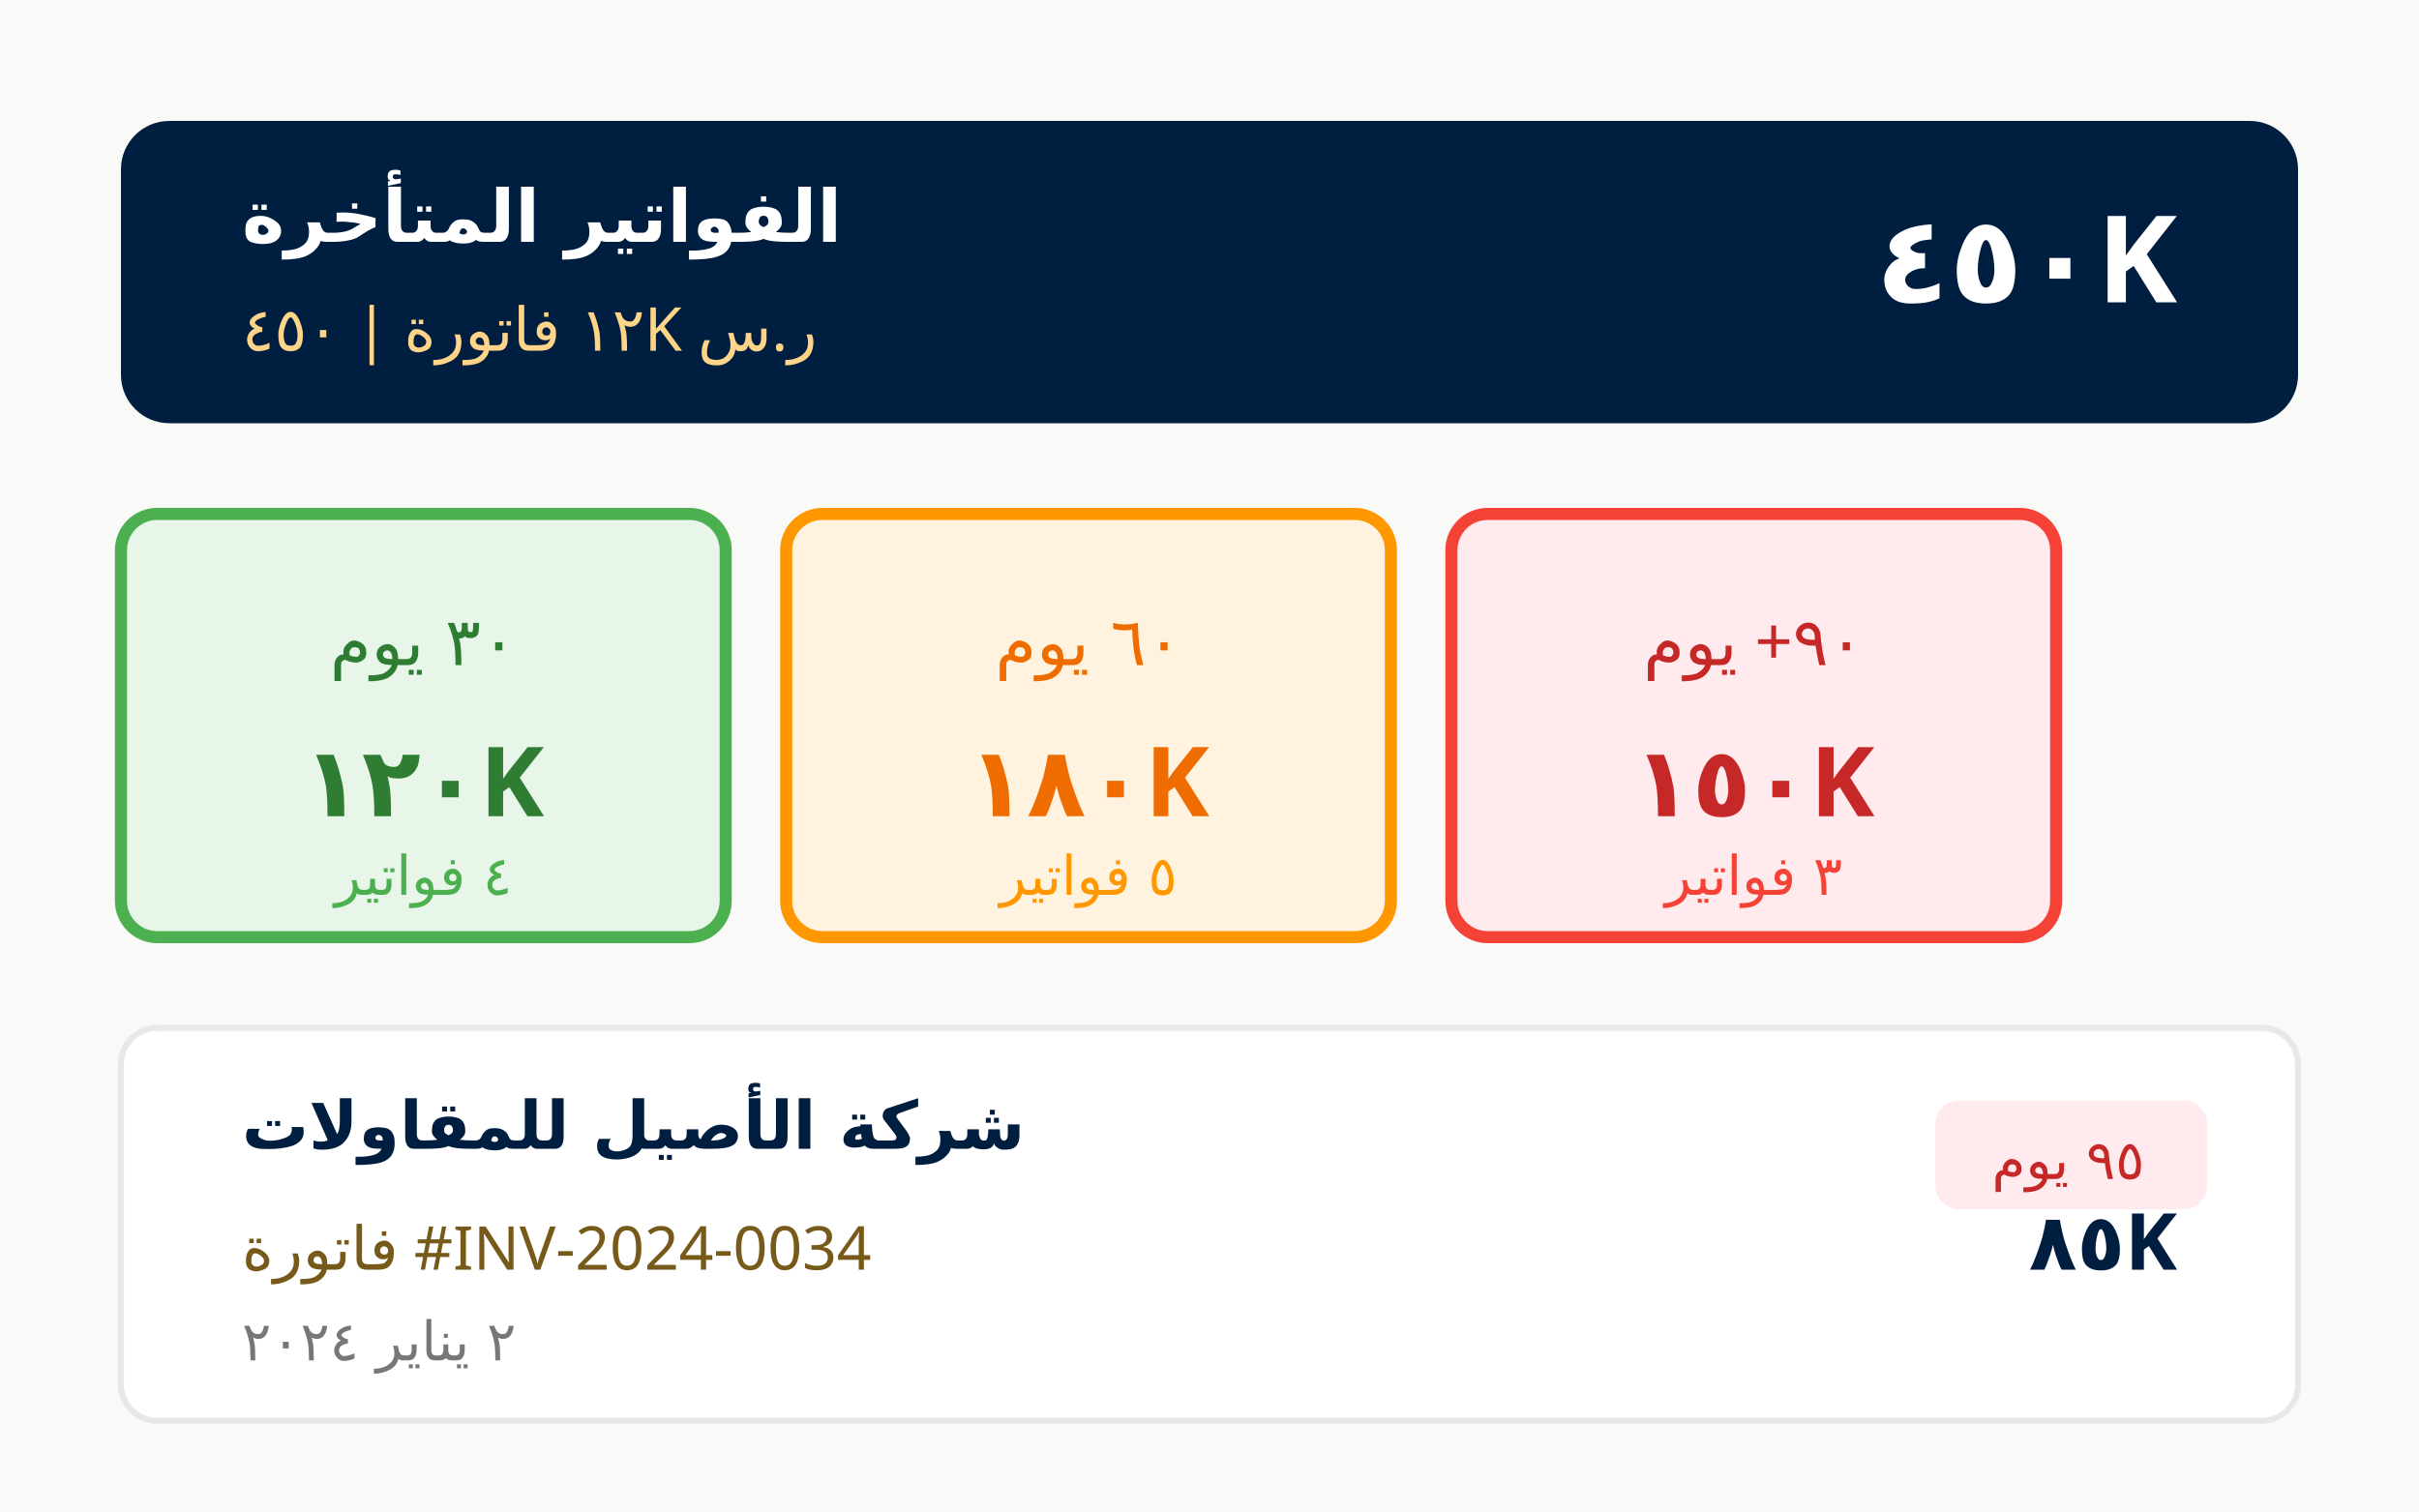
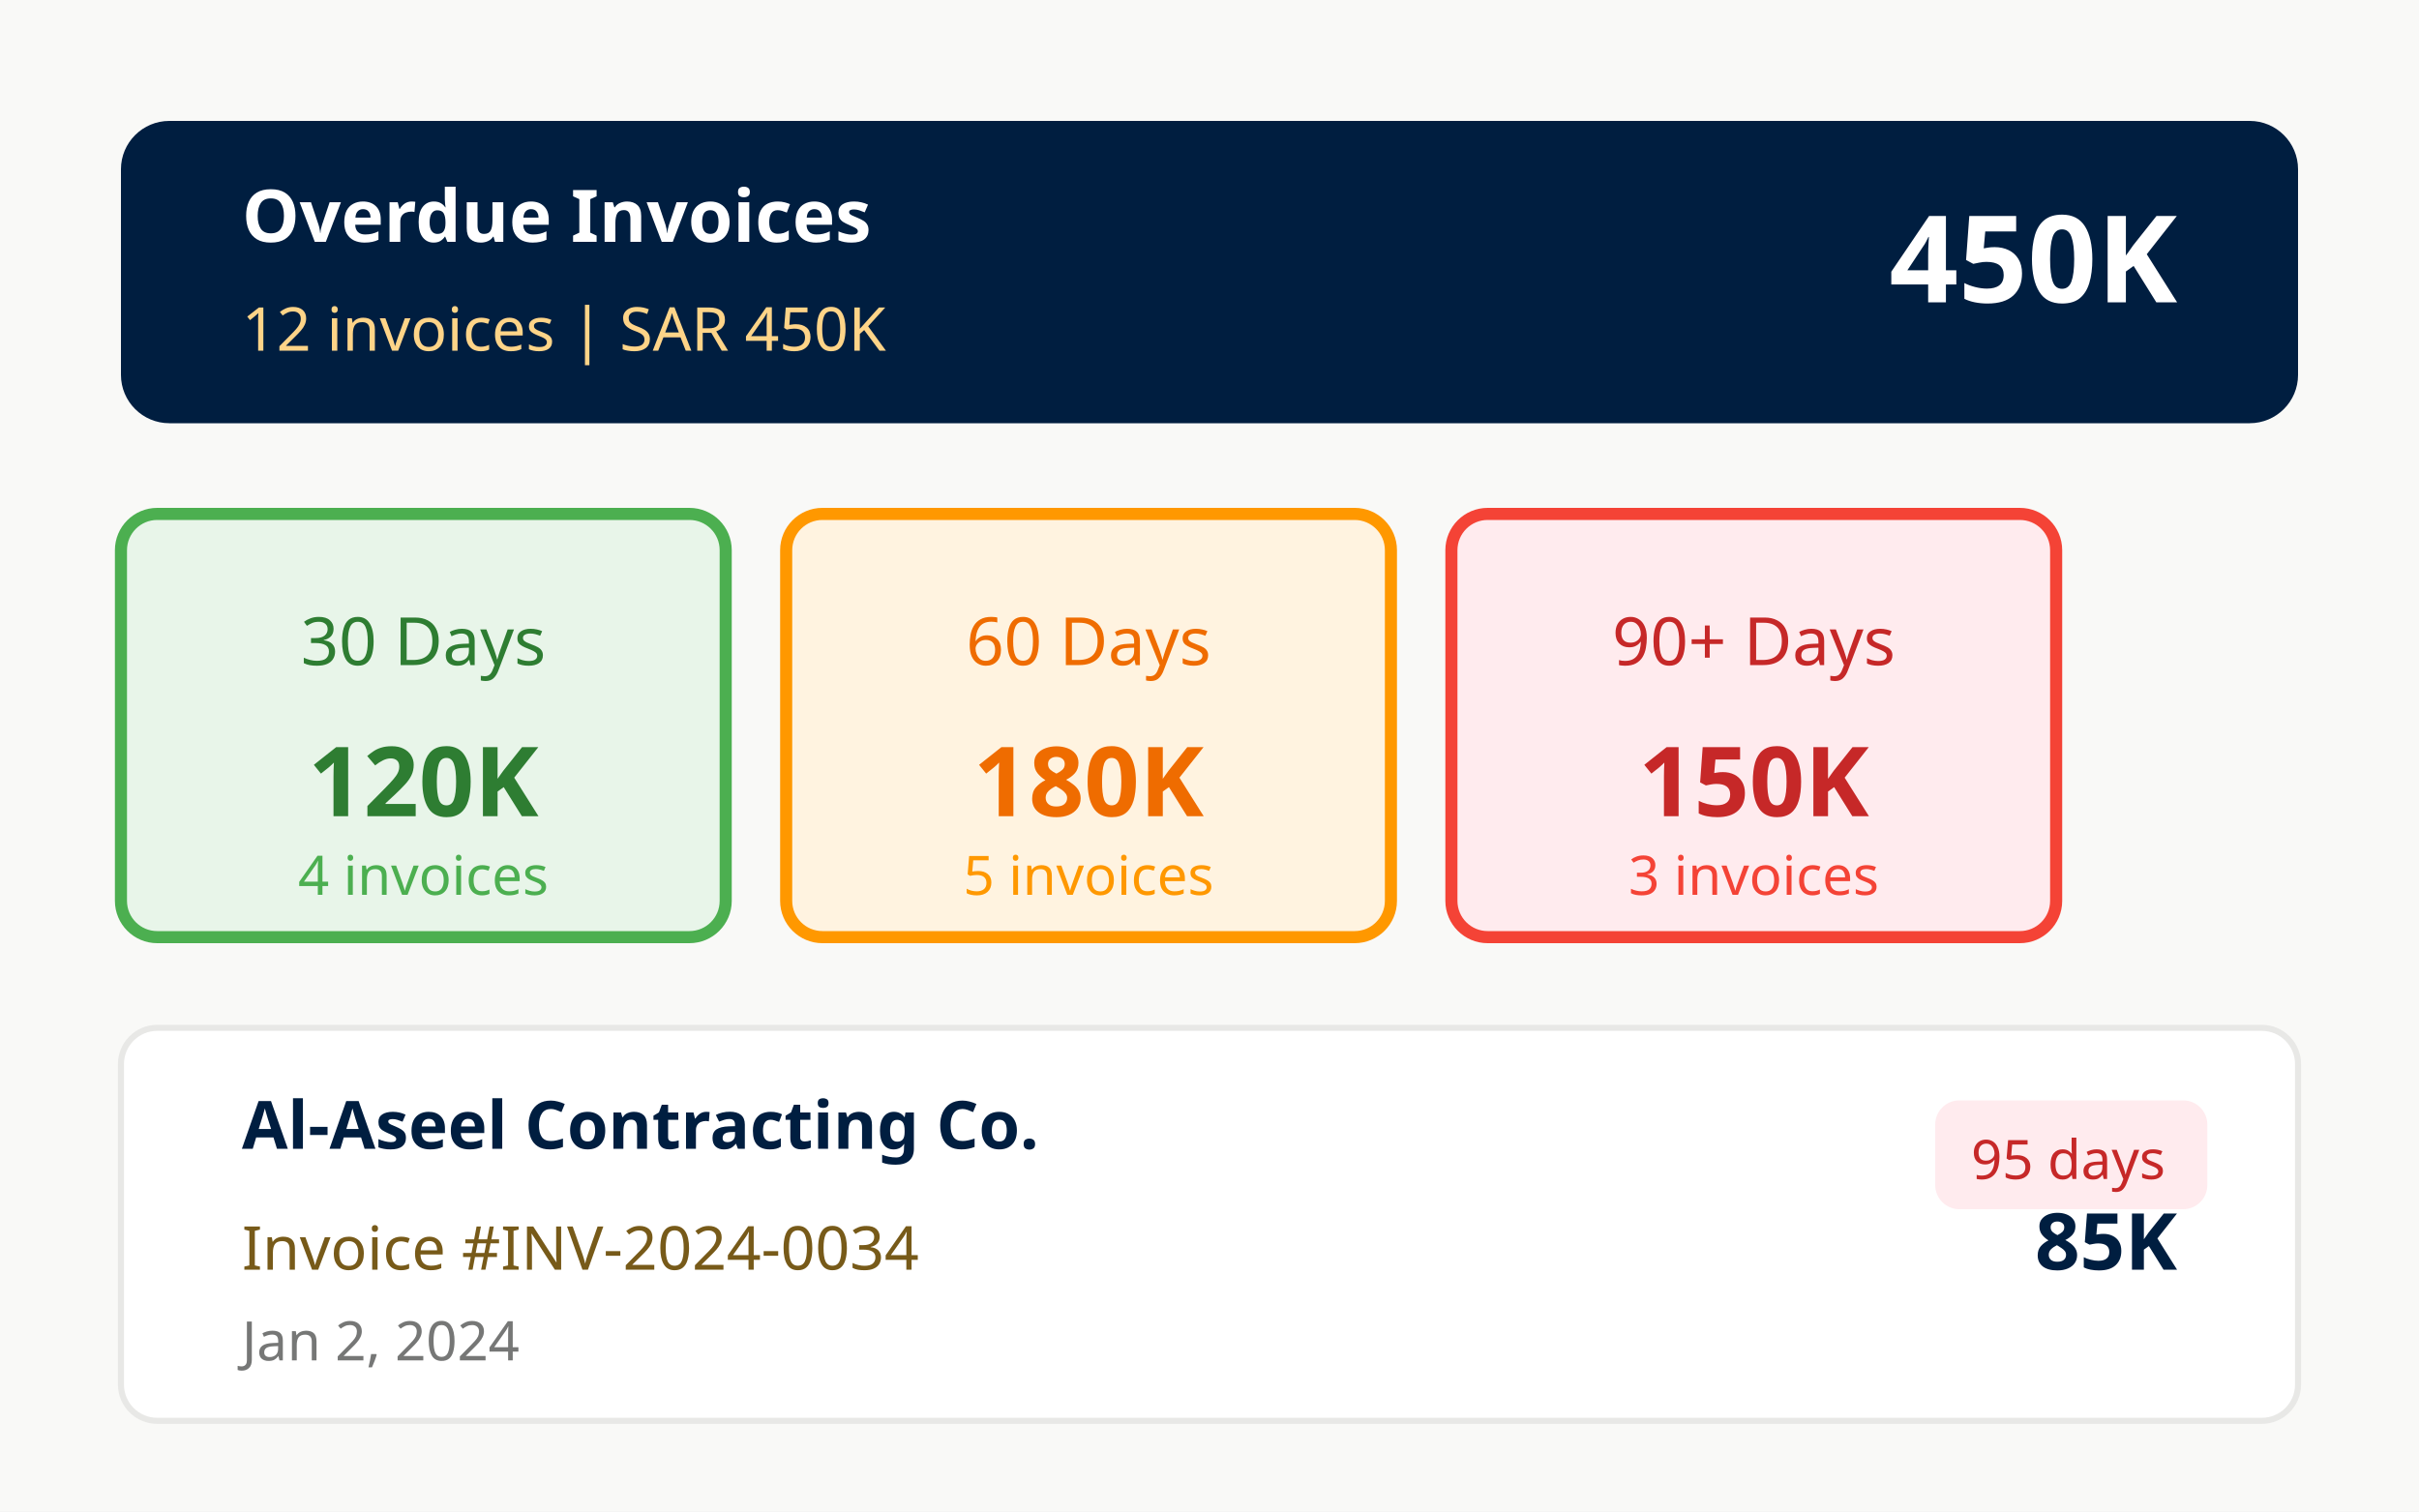
<svg xmlns="http://www.w3.org/2000/svg" viewBox="0 0 400 250">
  <rect width="400" height="250" fill="#f9f9f7" />
  <rect x="20" y="20" width="360" height="50" rx="8" fill="#001e40" />
-   <text x="40" y="40" fill="white" font-size="12" font-weight="bold" font-family="Tajawal, sans-serif">الفواتير المتأخرة</text>
-   <text x="40" y="58" fill="#fed488" font-size="10" font-family="Tajawal, sans-serif">١٢ فاتورة | ٤٥٠K ر.س</text>
-   <text x="360" y="50" fill="white" font-size="20" font-weight="bold" font-family="Tajawal, sans-serif" text-anchor="end">٤٥٠K</text>
+   <text x="40" y="40" fill="white" font-size="12" font-weight="bold" font-family="Manrope, sans-serif">Overdue Invoices</text>
+   <text x="40" y="58" fill="#fed488" font-size="10" font-family="Manrope, sans-serif">12 invoices | SAR 450K</text>
+   <text x="360" y="50" fill="white" font-size="20" font-weight="bold" font-family="Manrope, sans-serif" text-anchor="end">450K</text>
  <rect x="20" y="85" width="100" height="70" rx="6" fill="#e8f5e9" stroke="#4caf50" stroke-width="2" />
-   <text x="70" y="110" fill="#2e7d32" font-size="11" font-family="Tajawal, sans-serif" text-anchor="middle">٣٠ يوم</text>
-   <text x="70" y="135" fill="#2e7d32" font-size="16" font-weight="bold" font-family="Tajawal, sans-serif" text-anchor="middle">١٢٠K</text>
-   <text x="70" y="148" fill="#4caf50" font-size="9" font-family="Tajawal, sans-serif" text-anchor="middle">٤ فواتير</text>
+   <text x="70" y="110" fill="#2e7d32" font-size="11" font-family="Manrope, sans-serif" text-anchor="middle">30 Days</text>
+   <text x="70" y="135" fill="#2e7d32" font-size="16" font-weight="bold" font-family="Manrope, sans-serif" text-anchor="middle">120K</text>
+   <text x="70" y="148" fill="#4caf50" font-size="9" font-family="Manrope, sans-serif" text-anchor="middle">4 invoices</text>
  <rect x="130" y="85" width="100" height="70" rx="6" fill="#fff3e0" stroke="#ff9800" stroke-width="2" />
-   <text x="180" y="110" fill="#ef6c00" font-size="11" font-family="Tajawal, sans-serif" text-anchor="middle">٦٠ يوم</text>
-   <text x="180" y="135" fill="#ef6c00" font-size="16" font-weight="bold" font-family="Tajawal, sans-serif" text-anchor="middle">١٨٠K</text>
-   <text x="180" y="148" fill="#ff9800" font-size="9" font-family="Tajawal, sans-serif" text-anchor="middle">٥ فواتير</text>
+   <text x="180" y="110" fill="#ef6c00" font-size="11" font-family="Manrope, sans-serif" text-anchor="middle">60 Days</text>
+   <text x="180" y="135" fill="#ef6c00" font-size="16" font-weight="bold" font-family="Manrope, sans-serif" text-anchor="middle">180K</text>
+   <text x="180" y="148" fill="#ff9800" font-size="9" font-family="Manrope, sans-serif" text-anchor="middle">5 invoices</text>
  <rect x="240" y="85" width="100" height="70" rx="6" fill="#ffebee" stroke="#f44336" stroke-width="2" />
-   <text x="290" y="110" fill="#c62828" font-size="11" font-family="Tajawal, sans-serif" text-anchor="middle">٩٠+ يوم</text>
-   <text x="290" y="135" fill="#c62828" font-size="16" font-weight="bold" font-family="Tajawal, sans-serif" text-anchor="middle">١٥٠K</text>
-   <text x="290" y="148" fill="#f44336" font-size="9" font-family="Tajawal, sans-serif" text-anchor="middle">٣ فواتير</text>
+   <text x="290" y="110" fill="#c62828" font-size="11" font-family="Manrope, sans-serif" text-anchor="middle">90+ Days</text>
+   <text x="290" y="135" fill="#c62828" font-size="16" font-weight="bold" font-family="Manrope, sans-serif" text-anchor="middle">150K</text>
+   <text x="290" y="148" fill="#f44336" font-size="9" font-family="Manrope, sans-serif" text-anchor="middle">3 invoices</text>
  <rect x="20" y="170" width="360" height="65" rx="6" fill="white" stroke="#e8e8e6" stroke-width="1" />
-   <text x="40" y="190" fill="#001e40" font-size="11" font-weight="600" font-family="Tajawal, sans-serif">شركة الأصيل للمقاولات</text>
+   <text x="40" y="190" fill="#001e40" font-size="11" font-weight="600" font-family="Manrope, sans-serif">Al-Aseel Contracting Co.</text>
  <rect x="320" y="182" width="45" height="18" rx="4" fill="#ffebee" />
-   <text x="342" y="195" fill="#c62828" font-size="9" font-family="Tajawal, sans-serif" text-anchor="middle">٩٥ يوم</text>
-   <text x="40" y="210" fill="#775a19" font-size="10" font-family="Tajawal, sans-serif">فاتورة #INV-2024-0034</text>
-   <text x="360" y="210" fill="#001e40" font-size="13" font-weight="bold" font-family="Tajawal, sans-serif" text-anchor="end">٨٥K</text>
-   <text x="40" y="225" fill="#1a1c1b" font-size="9" opacity="0.6" font-family="Tajawal, sans-serif">٢ يناير ٢٠٢٤</text>
+   <text x="342" y="195" fill="#c62828" font-size="9" font-family="Manrope, sans-serif" text-anchor="middle">95 days</text>
+   <text x="40" y="210" fill="#775a19" font-size="10" font-family="Manrope, sans-serif">Invoice #INV-2024-0034</text>
+   <text x="360" y="210" fill="#001e40" font-size="13" font-weight="bold" font-family="Manrope, sans-serif" text-anchor="end">85K</text>
+   <text x="40" y="225" fill="#1a1c1b" font-size="9" opacity="0.6" font-family="Manrope, sans-serif">Jan 2, 2024</text>
</svg>
